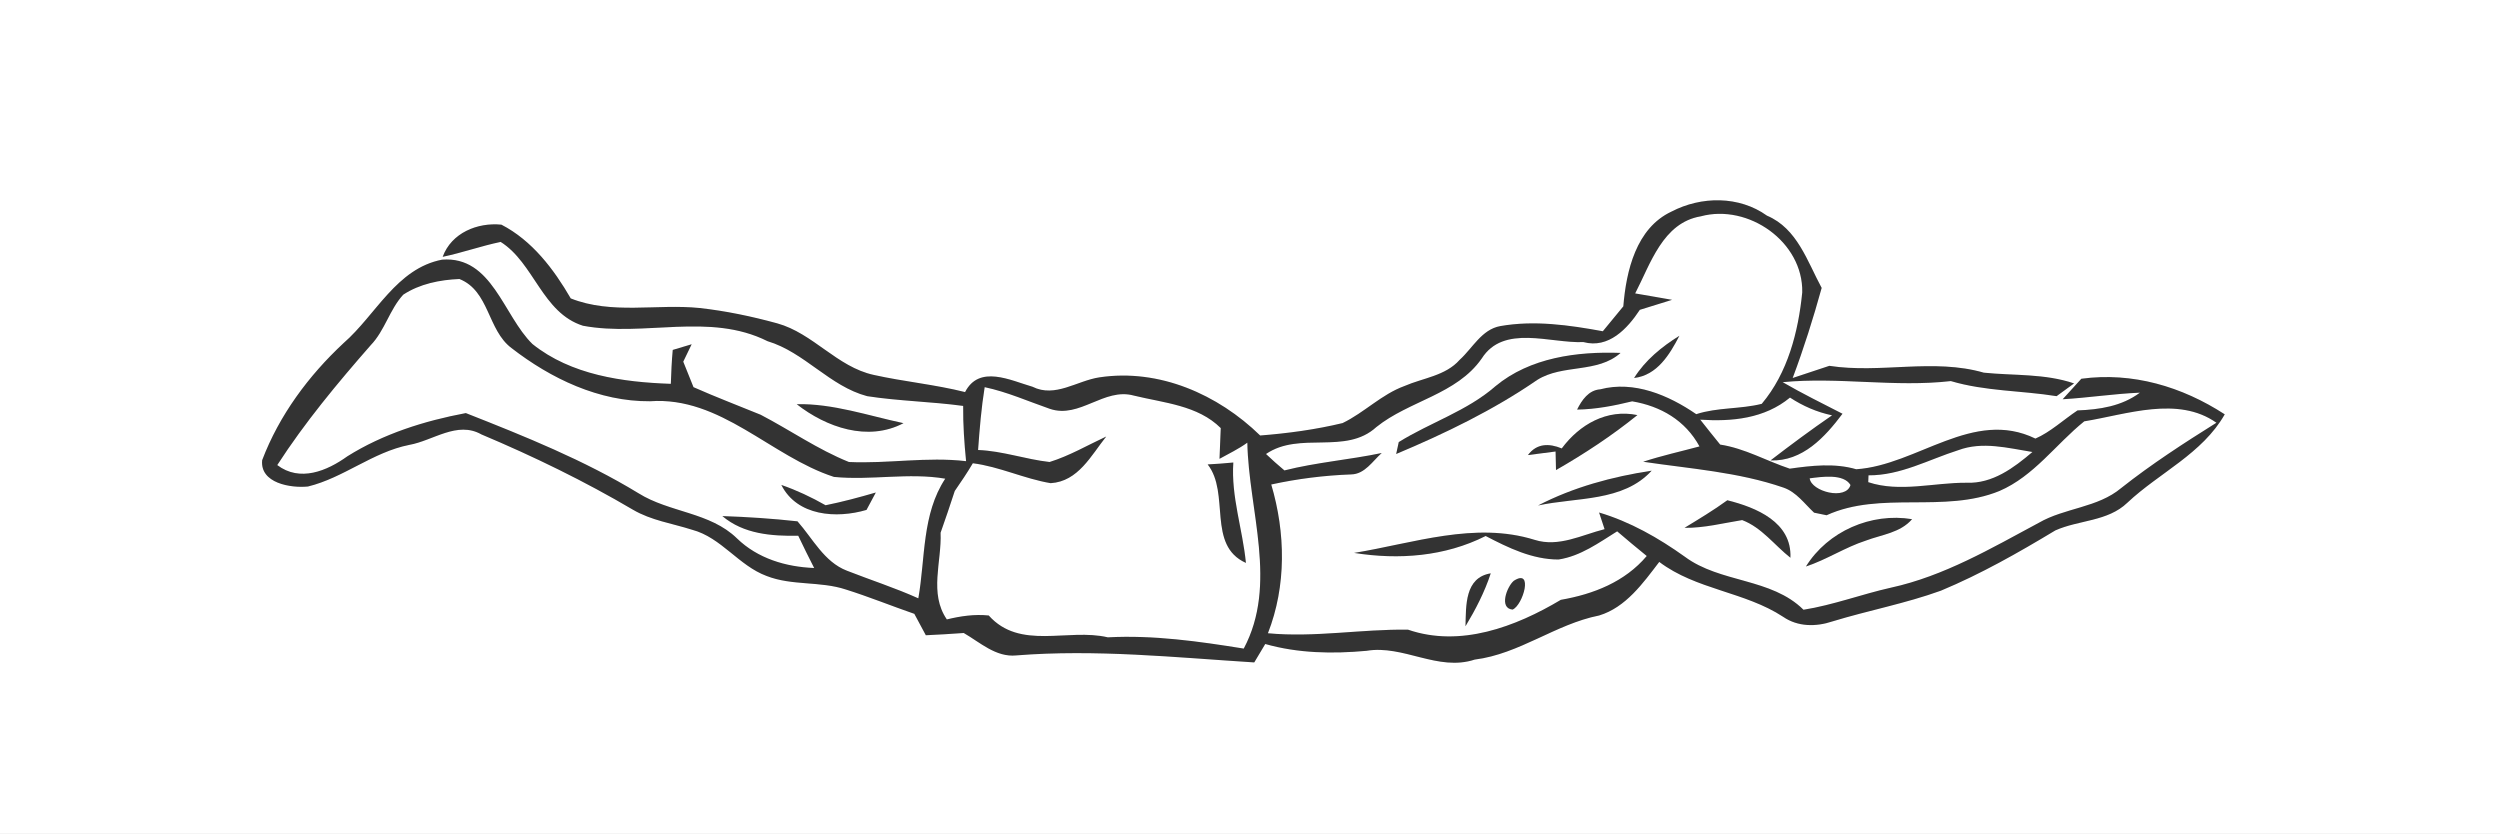
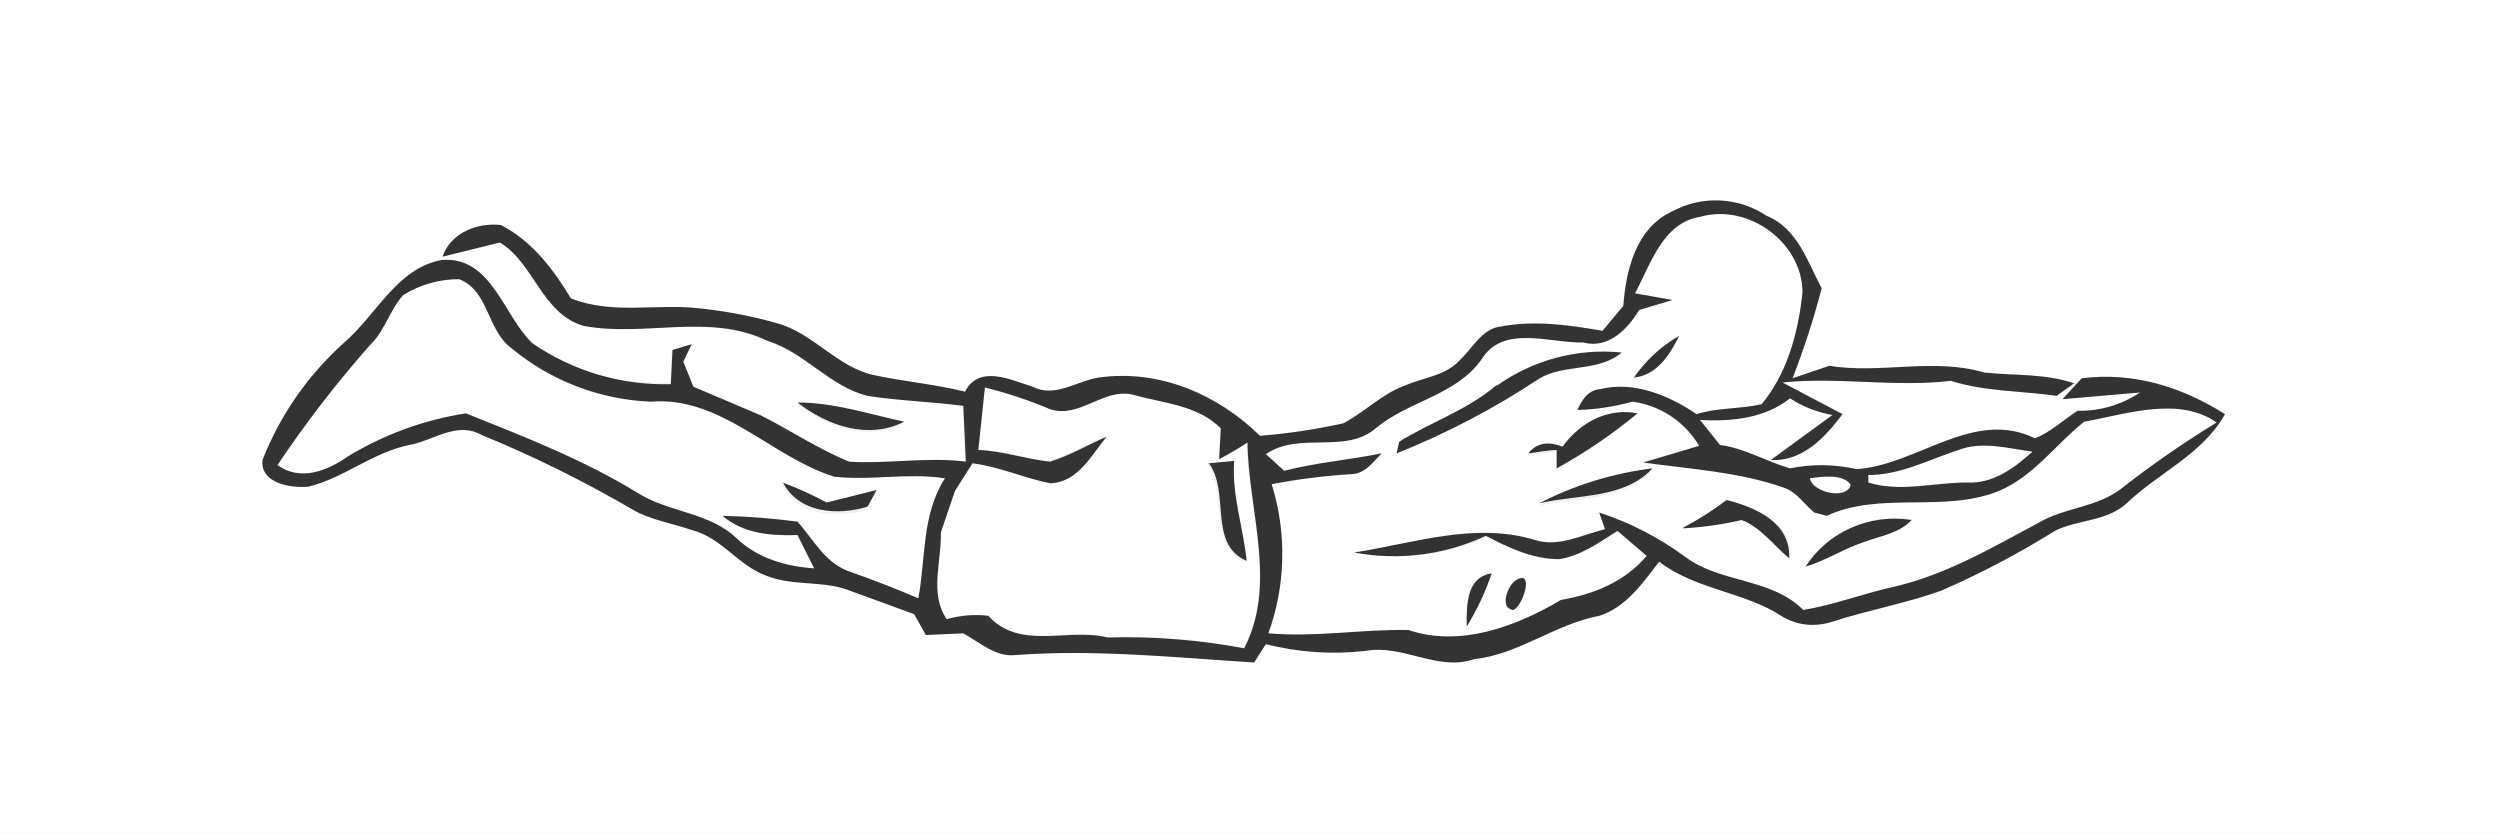
<svg xmlns="http://www.w3.org/2000/svg" width="400" height="100pt" viewBox="0 0 300 100">
  <g fill="#FFF">
-     <path d="M0 0h300v100H0V0m200.58 25.39c-4.24 1.98-5.44 7.12-5.78 11.37-.82 1-1.64 2-2.46 2.99-4.04-.74-8.21-1.34-12.3-.62-2.24.4-3.33 2.65-4.88 4.05-1.69 1.92-4.39 2.17-6.62 3.14-2.75 1-4.82 3.19-7.43 4.45-3.24.78-6.57 1.23-9.89 1.49-5.07-4.94-12.12-8.05-19.28-6.98-2.7.4-5.32 2.49-8.04 1.13-2.65-.77-6.39-2.67-8.09.64-3.61-.91-7.33-1.25-10.96-2.06-4.41-.96-7.28-5-11.59-6.19-3.06-.84-6.17-1.49-9.32-1.84-5.14-.52-10.51.81-15.45-1.15-2.04-3.52-4.64-6.95-8.32-8.85-2.87-.29-6 .98-7.05 3.86 2.35-.49 4.61-1.3 6.96-1.79 4.02 2.53 4.99 8.52 9.88 10.06 7.33 1.37 15.16-1.64 22.14 1.85 4.46 1.34 7.46 5.41 11.96 6.6 3.81.59 7.69.65 11.52 1.17-.02 2.21.13 4.43.35 6.63-4.7-.55-9.38.32-14.06.1-3.73-1.5-7.04-3.82-10.59-5.67-2.69-1.1-5.4-2.13-8.06-3.31-.4-1.02-.81-2.04-1.23-3.06.26-.52.76-1.57 1.01-2.09-.57.17-1.71.51-2.27.68-.13 1.35-.18 2.71-.23 4.07-5.78-.2-11.97-1.06-16.61-4.78-3.5-3.42-4.84-10.59-10.84-10.12-5.48 1.06-7.93 6.62-11.82 10.01-4.2 3.91-7.72 8.66-9.77 14.05-.28 2.77 3.43 3.37 5.5 3.16 4.27-1.04 7.77-4.12 12.14-4.99 2.88-.51 5.76-2.91 8.67-1.26 6.24 2.63 12.35 5.6 18.19 9.04 2.18 1.28 4.71 1.64 7.09 2.4 3.51.93 5.59 4.31 8.95 5.55 3.04 1.19 6.42.6 9.5 1.62 2.77.87 5.47 1.97 8.22 2.92.35.64 1.03 1.93 1.38 2.57 1.52-.07 3.03-.16 4.55-.27 1.96 1.13 3.86 2.93 6.29 2.69 9.54-.76 19.06.24 28.57.84.43-.74.87-1.47 1.32-2.21 3.94 1.12 8.08 1.19 12.14.82 4.44-.75 8.56 2.51 13 1.05 5.37-.67 9.68-4.25 14.92-5.29 3.21-.97 5.28-3.89 7.22-6.43 4.44 3.35 10.27 3.57 14.87 6.59 1.76 1.21 3.94 1.21 5.91.55 4.32-1.32 8.77-2.15 13.02-3.69 4.78-1.99 9.3-4.56 13.73-7.23 2.81-1.26 6.29-1.06 8.64-3.32 3.85-3.62 8.99-5.87 11.69-10.61-5.13-3.33-11.07-5.1-17.21-4.27-.56.62-1.68 1.85-2.24 2.46 3.09-.18 6.17-.66 9.27-.79-2.18 1.63-4.85 2.03-7.49 2.13-1.67 1.11-3.27 2.61-5.05 3.38-7.49-3.64-14.18 3.19-21.5 3.68-2.6-.76-5.35-.44-7.98-.07-2.8-.93-5.4-2.44-8.35-2.89-.81-.99-1.6-1.99-2.39-2.99 3.8.25 7.71-.12 10.77-2.65 1.54 1.01 3.23 1.75 5.05 2.13-2.52 1.73-4.97 3.55-7.39 5.41 3.84.14 6.53-2.79 8.64-5.6-2.41-1.24-4.84-2.43-7.18-3.79 6.72-.65 13.45.64 20.18-.13 4.14 1.23 8.46 1.13 12.69 1.81.7-.5 1.4-1.01 2.1-1.53-3.52-1.2-7.22-.92-10.83-1.29-6.05-1.75-12.38.13-18.54-.82-1.47.48-2.94.97-4.4 1.46 1.33-3.54 2.47-7.16 3.48-10.81-1.73-3.19-2.92-7.13-6.56-8.67-3.35-2.4-7.89-2.35-11.46-.49M95.6 48.5c3.56 2.79 8.55 4.53 12.82 2.28-4.23-.9-8.45-2.37-12.82-2.28z" />
-     <path d="M196.22 35.21c1.84-3.54 3.31-8.48 7.87-9.25 5.71-1.54 12.3 3.06 12.18 9.12-.47 4.74-1.74 9.68-4.86 13.38-2.58.65-5.31.41-7.86 1.24-3.32-2.28-7.47-4.05-11.53-2.98-1.39.1-2.2 1.29-2.77 2.43 2.24-.03 4.44-.46 6.61-.99 3.44.58 6.38 2.29 8.08 5.41-2.26.61-4.54 1.11-6.76 1.84 5.63.84 11.41 1.23 16.83 3.1 1.55.53 2.52 1.93 3.68 3.01.37.07 1.13.23 1.5.31 6.49-2.96 14.11-.2 20.74-2.91 4.14-1.78 6.77-5.61 10.18-8.36 5.1-.83 11.24-3.09 15.86.17-3.91 2.45-7.79 4.96-11.42 7.83-2.83 2.38-6.78 2.37-9.9 4.18-5.69 3.05-11.37 6.39-17.74 7.78-3.52.79-6.92 2.08-10.49 2.65-3.88-3.84-9.98-3.19-14.25-6.37-3.15-2.25-6.55-4.19-10.28-5.3.16.5.5 1.5.66 2-2.74.69-5.51 2.2-8.4 1.28-7.16-2.23-14.55.41-21.66 1.57 5.37.85 10.89.44 15.79-2.03 2.72 1.42 5.62 2.83 8.75 2.82 2.63-.4 4.83-2.01 7.03-3.38 1.17 1 2.35 1.99 3.55 2.96-2.63 3.11-6.4 4.58-10.31 5.26-5.44 3.24-12.06 5.74-18.34 3.58-5.6-.08-11.18.96-16.81.43 2.23-5.69 2.12-12.05.4-17.85 3.15-.69 6.36-1.09 9.59-1.21 1.64-.03 2.57-1.6 3.67-2.57-3.87.81-7.84 1.12-11.68 2.09-.76-.64-1.5-1.29-2.21-1.97 4.05-2.77 9.54.15 13.24-3.23 3.94-3.17 9.62-3.9 12.64-8.22 2.63-4.15 8.21-1.81 12.21-1.98 3.03.81 5.27-1.6 6.77-3.87 1.29-.39 2.58-.79 3.87-1.2-1.48-.27-2.96-.51-4.43-.77m-.13 10.15c2.78-.33 4.27-2.82 5.44-5.07-2.12 1.32-4.1 2.93-5.44 5.07m-16.63.98c-3.42 2.99-7.8 4.34-11.61 6.71-.08.36-.23 1.07-.31 1.43 5.88-2.47 11.67-5.27 16.93-8.89 3.06-1.93 7.22-.76 10-3.24-5.22-.19-10.86.55-15.01 3.99m7.95 7.47c-1.53-.63-3-.62-4.06.8.83-.1 2.49-.32 3.32-.43.01.56.04 1.67.05 2.23 3.42-1.96 6.71-4.13 9.77-6.6-3.66-.76-6.95 1.13-9.08 4m-2.85 6.85c4.61-1.01 10.2-.41 13.64-4.18-4.72.72-9.38 1.97-13.64 4.18m17.58 2.68c2.35.03 4.62-.56 6.92-.93 2.35.89 3.87 3.01 5.79 4.52.19-4.27-4.09-6.03-7.57-6.9-1.65 1.2-3.4 2.25-5.14 3.31m14.57 4.64c2.49-.82 4.7-2.3 7.2-3.11 1.91-.72 4.13-.93 5.54-2.57-4.91-.81-10.1 1.44-12.74 5.68m-40.85 7.17c1.21-2.01 2.3-4.11 3.03-6.35-3.14.51-2.96 3.9-3.03 6.35m5.79-5.45c-.81.69-1.81 3.3-.14 3.45 1.26-.53 2.54-5.01.14-3.45zM48.39 35.36c1.98-1.3 4.39-1.78 6.74-1.88 3.6 1.43 3.36 6.11 6.24 8.28 4.75 3.68 10.52 6.44 16.64 6.39 8.48-.61 14.48 6.62 22.07 9.08 4.44.44 8.95-.54 13.35.21-2.81 4.26-2.38 9.54-3.23 14.36-2.8-1.26-5.73-2.2-8.58-3.32-2.72-1.05-4.08-3.84-5.92-5.92-2.99-.33-6-.53-9.02-.63 2.57 2.17 5.91 2.41 9.11 2.36.61 1.3 1.26 2.58 1.91 3.87-3.39-.13-6.78-1.14-9.26-3.55-3.24-3.16-8.1-3.09-11.82-5.42-6.52-3.97-13.64-6.83-20.72-9.62-4.96.93-9.92 2.49-14.22 5.19-2.45 1.76-5.7 3.11-8.41 1.05 3.31-5.12 7.2-9.8 11.21-14.38 1.7-1.76 2.27-4.29 3.91-6.07m45.37 22.83c1.89 3.76 6.63 4.06 10.22 3 .28-.52.84-1.57 1.12-2.09-1.99.58-4 1.12-6.03 1.53-1.7-.97-3.47-1.8-5.31-2.44zM118.16 46.46c2.7.57 5.22 1.7 7.82 2.6 3.58 1.22 6.5-2.58 10.08-1.59 3.58.88 7.68 1.16 10.43 3.9-.04.92-.12 2.77-.15 3.69 1.12-.62 2.29-1.18 3.34-1.94.16 8.17 3.68 17-.43 24.71-5.41-.87-10.82-1.64-16.31-1.35-4.8-1.13-10.53 1.59-14.29-2.62-1.69-.18-3.38.07-5.03.47-2.16-3.14-.6-6.92-.75-10.4.59-1.66 1.15-3.33 1.7-5.01.75-1.09 1.5-2.19 2.17-3.33 3.21.41 6.16 1.86 9.34 2.39 3.3-.2 4.85-3.32 6.67-5.6-2.25 1.05-4.42 2.32-6.8 3.06-2.88-.32-5.66-1.33-8.58-1.44.18-2.52.39-5.05.79-7.54m26.76 9.27c2.72 3.47-.12 9.71 4.59 11.82-.39-4.04-1.79-7.95-1.51-12.05-1.03.1-2.06.18-3.08.23z" />
-     <path d="M224.22 57.04c3.85.02 7.22-1.89 10.78-3.02 2.9-1.08 5.97-.25 8.89.22-2.24 1.91-4.79 3.81-7.89 3.69-3.91-.03-8.02 1.19-11.81-.07.01-.2.02-.61.03-.82zM217.16 57.4c1.47-.19 4.07-.58 4.9.8-.54 1.87-4.7.79-4.9-.8z" />
+     <path d="M0 0h300v100H0zm200.6 25.4c-4.3 2-5.5 7.1-5.8 11.4l-2.5 3a34 34 0 0 0-12.3-.7c-2.2.4-3.3 2.7-4.8 4-1.7 2-4.4 2.2-6.7 3.2-2.7 1-4.8 3.2-7.4 4.5q-4.9 1.1-9.9 1.5c-5-5-12.1-8-19.3-7-2.7.4-5.3 2.5-8 1.1-2.7-.8-6.4-2.7-8 .7-3.7-1-7.4-1.3-11-2.1-4.5-1-7.3-5-11.6-6.2q-4.6-1.3-9.4-1.8c-5.1-.6-10.5.8-15.4-1.2-2-3.5-4.7-7-8.3-8.8-2.9-.3-6 1-7 3.8L60 29c4 2.6 5 8.6 9.9 10 7.3 1.5 15.1-1.5 22.1 2 4.5 1.3 7.5 5.4 12 6.5 3.8.6 7.6.7 11.5 1.2l.3 6.6c-4.7-.5-9.4.4-14 .1-3.8-1.5-7-3.8-10.6-5.6l-8-3.3-1.3-3.1 1-2c-.6 0-1.7.4-2.3.6l-.2 4c-5.8-.1-12-1-16.6-4.7C60.4 37.9 59 30.7 53 31.2c-5.4 1-7.9 6.6-11.8 10q-6.5 5.9-9.7 14c-.3 2.8 3.4 3.4 5.5 3.2 4.2-1 7.7-4.1 12.1-5 2.9-.5 5.8-3 8.7-1.3q9.3 4 18.2 9c2.1 1.3 4.7 1.7 7 2.5 3.6.9 5.6 4.3 9 5.5 3 1.2 6.4.6 9.5 1.6l8.2 3 1.4 2.5 4.5-.2c2 1 4 2.9 6.3 2.6 9.6-.7 19.1.3 28.6.9l1.3-2.2q6 1.5 12.2.8c4.4-.7 8.5 2.5 13 1 5.3-.6 9.6-4.2 14.9-5.2 3.2-1 5.3-4 7.2-6.5 4.4 3.4 10.3 3.6 14.9 6.6 1.7 1.2 4 1.2 5.9.6 4.3-1.4 8.8-2.2 13-3.7q7.1-3.1 13.7-7.3c2.8-1.2 6.3-1 8.7-3.3 3.8-3.6 9-5.8 11.7-10.6-5.2-3.3-11.1-5-17.2-4.3l-2.3 2.5 9.3-.8a13 13 0 0 1-7.5 2.1c-1.7 1.2-3.3 2.7-5 3.4-7.5-3.6-14.2 3.2-21.6 3.7a19 19 0 0 0-8 0c-2.7-1-5.3-2.5-8.3-3l-2.4-3c3.8.3 7.7 0 10.8-2.6q2.3 1.6 5 2.1l-7.3 5.4c3.8.2 6.5-2.7 8.6-5.6l-7.2-3.7c6.7-.7 13.5.6 20.2-.2 4.1 1.3 8.5 1.2 12.7 1.8l2-1.5c-3.4-1.2-7.1-1-10.7-1.3-6-1.7-12.4.1-18.6-.8l-4.4 1.5q2-5.4 3.5-10.9c-1.7-3.1-3-7-6.6-8.6a11 11 0 0 0-11.4-.5m-105 23.1c3.6 2.8 8.6 4.5 12.8 2.3-4.2-1-8.4-2.4-12.8-2.3" />
+     <path d="M196.2 35.2c1.9-3.5 3.3-8.5 7.9-9.2 5.7-1.6 12.3 3 12.2 9a25 25 0 0 1-4.9 13.5c-2.6.6-5.3.4-7.9 1.2-3.3-2.3-7.4-4-11.5-3-1.4.1-2.2 1.3-2.8 2.5q3.4-.1 6.7-1 5.3.8 8 5.4-3.4.8-6.7 1.8c5.6.9 11.4 1.2 16.8 3.1 1.6.5 2.5 2 3.7 3l1.5.3c6.5-3 14.1-.2 20.7-2.9 4.2-1.8 6.8-5.6 10.2-8.3 5.1-.9 11.3-3.1 15.9.1q-6 3.6-11.4 7.9c-2.9 2.3-6.8 2.3-10 4.1-5.6 3-11.3 6.4-17.7 7.8-3.5.8-7 2.1-10.5 2.7-3.9-3.9-10-3.2-14.2-6.4a35 35 0 0 0-10.3-5.3l.7 2c-2.8.7-5.6 2.2-8.4 1.3-7.2-2.2-14.6.4-21.7 1.6 5.4.8 10.9.4 15.8-2 2.7 1.3 5.6 2.8 8.7 2.7 2.7-.4 4.9-2 7-3.3l3.6 3a17 17 0 0 1-10.3 5.2c-5.4 3.2-12 5.7-18.3 3.6-5.6-.1-11.2 1-16.8.4 2.2-5.7 2-12 .4-17.9q4.7-.9 9.5-1.2c1.7 0 2.6-1.6 3.7-2.5-3.9.8-7.8 1-11.7 2l-2.2-2c4-2.7 9.6.2 13.3-3.1 3.9-3.2 9.6-4 12.6-8.3 2.6-4.1 8.2-1.8 12.2-2 3 .9 5.3-1.5 6.8-3.8l3.9-1.2zm-.1 10.2c2.8-.4 4.3-2.9 5.4-5.1q-3.1 2-5.4 5m-16.6 1c-3.5 3-7.8 4.4-11.6 6.8l-.4 1.4a94 94 0 0 0 17-9c3-1.8 7.2-.7 10-3.1a22 22 0 0 0-15 4m8 7.4q-2.4-1.1-4.1.8l3.3-.4v2.2q5.1-3 9.8-6.6c-3.7-.8-7 1.1-9 4m-3 6.9c4.7-1 10.3-.5 13.7-4.2q-7.2 1-13.6 4.2m17.5 2.6q3.6-.2 7-.9c2.3.9 3.8 3 5.8 4.5.1-4.2-4.1-6-7.6-6.9q-2.5 1.8-5.2 3.3m14.6 4.7c2.5-.8 4.7-2.3 7.2-3.1 2-.8 4.1-1 5.6-2.6-5-.8-10.1 1.4-12.8 5.7M176 75q1.9-3 3-6.3c-3.1.5-3 3.9-3 6.4m5.8-5.5c-.9.7-1.9 3.3-.2 3.4 1.3-.5 2.6-5 .2-3.4M48.3 35.4q3.1-1.8 6.7-2c3.6 1.5 3.4 6.2 6.3 8.4A27 27 0 0 0 78 48.2c8.5-.7 14.5 6.6 22 9 4.5.5 9-.5 13.4.2-2.8 4.3-2.3 9.6-3.2 14.4q-4.2-1.8-8.6-3.3c-2.7-1-4-3.9-5.9-6l-9-.6c2.6 2.2 5.9 2.4 9 2.4l2 3.9c-3.4-.2-6.8-1.2-9.3-3.6-3.2-3.1-8-3-11.8-5.4-6.5-4-13.6-6.8-20.7-9.6q-7.7 1.2-14.2 5.2c-2.5 1.7-5.7 3-8.4 1q5-7.6 11.2-14.4c1.7-1.7 2.3-4.3 3.9-6m45.4 22.8c1.9 3.8 6.6 4 10.2 3l1-2.2-6 1.5q-2.6-1.5-5.3-2.4m24.4-11.7c2.7.5 5.2 1.7 7.8 2.6 3.6 1.2 6.5-2.6 10-1.6 3.6.8 7.7 1.1 10.5 3.9l-.2 3.7 3.4-2c.1 8.2 3.7 17-.4 24.7a77 77 0 0 0-16.4-1.3c-4.8-1.1-10.5 1.6-14.3-2.6q-2.4-.2-5 .4c-2.1-3.1-.6-6.9-.7-10.4l1.7-5 2.1-3.3c3.3.4 6.2 1.9 9.4 2.4 3.3-.2 4.8-3.3 6.7-5.6-2.3 1-4.5 2.3-6.9 3-2.8-.3-5.6-1.3-8.5-1.4q.2-3.7.8-7.5m26.7 9.2c2.7 3.5-.1 9.7 4.6 11.9-.4-4-1.8-8-1.5-12.1z" />
+     <path d="M224.2 57c3.9 0 7.2-1.9 10.8-3 2.9-1 6-.2 8.9.2-2.3 2-4.8 3.8-7.9 3.7-4 0-8 1.2-11.8 0zm-7 .4c1.4-.2 4-.6 4.9.8-.6 1.9-4.7.8-5-.8" />
  </g>
  <g fill="#333">
-     <path d="M200.58 25.39c3.57-1.86 8.11-1.91 11.46.49 3.64 1.54 4.83 5.48 6.56 8.67-1.01 3.65-2.15 7.27-3.48 10.81 1.46-.49 2.93-.98 4.4-1.46 6.16.95 12.49-.93 18.54.82 3.61.37 7.31.09 10.83 1.29-.7.52-1.4 1.03-2.1 1.53-4.23-.68-8.55-.58-12.69-1.81-6.73.77-13.46-.52-20.18.13 2.34 1.36 4.77 2.55 7.18 3.79-2.11 2.81-4.8 5.74-8.64 5.6 2.42-1.86 4.87-3.68 7.39-5.41-1.82-.38-3.51-1.12-5.05-2.13-3.06 2.53-6.97 2.9-10.77 2.65.79 1 1.58 2 2.39 2.99 2.95.45 5.55 1.96 8.35 2.89 2.63-.37 5.38-.69 7.98.07 7.32-.49 14.01-7.32 21.5-3.68 1.78-.77 3.38-2.27 5.05-3.38 2.64-.1 5.31-.5 7.49-2.13-3.1.13-6.18.61-9.27.79.56-.61 1.68-1.84 2.24-2.46 6.14-.83 12.08.94 17.21 4.27-2.7 4.74-7.84 6.99-11.69 10.61-2.35 2.26-5.83 2.06-8.64 3.32-4.43 2.67-8.95 5.24-13.73 7.23-4.25 1.54-8.7 2.37-13.02 3.69-1.97.66-4.15.66-5.91-.55-4.6-3.02-10.43-3.24-14.87-6.59-1.94 2.54-4.01 5.46-7.22 6.43-5.24 1.04-9.55 4.62-14.92 5.29-4.44 1.46-8.56-1.8-13-1.05-4.06.37-8.2.3-12.14-.82-.45.74-.89 1.47-1.32 2.21-9.51-.6-19.03-1.6-28.57-.84-2.43.24-4.33-1.56-6.29-2.69-1.52.11-3.03.2-4.55.27-.35-.64-1.03-1.93-1.38-2.57-2.75-.95-5.45-2.05-8.22-2.92-3.08-1.02-6.46-.43-9.5-1.62-3.36-1.24-5.44-4.62-8.95-5.55-2.38-.76-4.91-1.12-7.09-2.4-5.84-3.44-11.95-6.41-18.19-9.04-2.91-1.65-5.79.75-8.67 1.26-4.37.87-7.87 3.95-12.14 4.99-2.07.21-5.78-.39-5.5-3.16 2.05-5.39 5.57-10.14 9.77-14.05 3.89-3.39 6.34-8.95 11.82-10.01 6-.47 7.34 6.7 10.84 10.12 4.64 3.72 10.83 4.58 16.61 4.78.05-1.36.1-2.72.23-4.07.56-.17 1.7-.51 2.27-.68-.25.52-.75 1.57-1.01 2.09.42 1.02.83 2.04 1.23 3.06 2.66 1.18 5.37 2.21 8.06 3.31 3.55 1.85 6.86 4.17 10.59 5.67 4.68.22 9.36-.65 14.06-.1-.22-2.2-.37-4.42-.35-6.63-3.83-.52-7.71-.58-11.52-1.17-4.5-1.19-7.5-5.26-11.96-6.6-6.98-3.49-14.81-.48-22.14-1.85-4.89-1.54-5.86-7.53-9.88-10.06-2.35.49-4.61 1.3-6.96 1.79 1.05-2.88 4.18-4.15 7.05-3.86 3.68 1.9 6.28 5.33 8.32 8.85 4.94 1.96 10.31.63 15.45 1.15 3.15.35 6.26 1 9.32 1.84 4.31 1.19 7.18 5.23 11.59 6.19 3.63.81 7.35 1.15 10.96 2.06 1.7-3.31 5.44-1.41 8.09-.64 2.72 1.36 5.34-.73 8.04-1.13 7.16-1.07 14.21 2.04 19.28 6.98 3.32-.26 6.65-.71 9.89-1.49 2.61-1.26 4.68-3.45 7.43-4.45 2.23-.97 4.93-1.22 6.62-3.14 1.55-1.4 2.64-3.65 4.88-4.05 4.09-.72 8.26-.12 12.3.62.82-.99 1.64-1.99 2.46-2.99.34-4.25 1.54-9.39 5.78-11.37m-4.36 9.82c1.47.26 2.95.5 4.43.77-1.29.41-2.58.81-3.87 1.2-1.5 2.27-3.74 4.68-6.77 3.87-4 .17-9.58-2.17-12.21 1.98-3.02 4.32-8.7 5.05-12.64 8.22-3.7 3.38-9.19.46-13.24 3.23.71.68 1.45 1.33 2.21 1.97 3.84-.97 7.81-1.28 11.68-2.09-1.1.97-2.03 2.54-3.67 2.57-3.23.12-6.44.52-9.59 1.21 1.72 5.8 1.83 12.16-.4 17.85 5.63.53 11.21-.51 16.81-.43 6.28 2.16 12.9-.34 18.34-3.58 3.91-.68 7.68-2.15 10.31-5.26-1.2-.97-2.38-1.96-3.55-2.96-2.2 1.37-4.4 2.98-7.03 3.38-3.13.01-6.03-1.4-8.75-2.82-4.9 2.47-10.42 2.88-15.79 2.03 7.11-1.16 14.5-3.8 21.66-1.57 2.89.92 5.66-.59 8.4-1.28-.16-.5-.5-1.5-.66-2 3.73 1.11 7.13 3.05 10.28 5.3 4.27 3.18 10.37 2.53 14.25 6.37 3.57-.57 6.97-1.86 10.49-2.65 6.37-1.39 12.05-4.73 17.74-7.78 3.12-1.81 7.07-1.8 9.9-4.18 3.63-2.87 7.51-5.38 11.42-7.83-4.62-3.26-10.76-1-15.86-.17-3.41 2.75-6.04 6.58-10.18 8.36-6.63 2.71-14.25-.05-20.74 2.91-.37-.08-1.13-.24-1.5-.31-1.16-1.08-2.13-2.48-3.68-3.01-5.42-1.87-11.2-2.26-16.83-3.1 2.22-.73 4.5-1.23 6.76-1.84-1.7-3.12-4.64-4.83-8.08-5.41-2.17.53-4.37.96-6.61.99.57-1.14 1.38-2.33 2.77-2.43 4.06-1.07 8.21.7 11.53 2.98 2.55-.83 5.28-.59 7.86-1.24 3.12-3.7 4.39-8.64 4.86-13.38.12-6.06-6.47-10.66-12.18-9.12-4.56.77-6.03 5.71-7.87 9.25m-147.83.15c-1.64 1.78-2.21 4.31-3.91 6.07-4.01 4.58-7.9 9.26-11.21 14.38 2.71 2.06 5.96.71 8.41-1.05 4.3-2.7 9.26-4.26 14.22-5.19 7.08 2.79 14.2 5.65 20.72 9.62 3.72 2.33 8.58 2.26 11.82 5.42 2.48 2.41 5.87 3.42 9.26 3.55-.65-1.29-1.3-2.57-1.91-3.87-3.2.05-6.54-.19-9.11-2.36 3.02.1 6.03.3 9.02.63 1.84 2.08 3.2 4.87 5.92 5.92 2.85 1.12 5.78 2.06 8.58 3.32.85-4.82.42-10.1 3.23-14.36-4.4-.75-8.91.23-13.35-.21-7.59-2.46-13.59-9.69-22.07-9.08-6.12.05-11.89-2.71-16.64-6.39-2.88-2.17-2.64-6.85-6.24-8.28-2.35.1-4.76.58-6.74 1.88m69.77 11.1c-.4 2.49-.61 5.02-.79 7.54 2.92.11 5.7 1.12 8.58 1.44 2.38-.74 4.55-2.01 6.8-3.06-1.82 2.28-3.37 5.4-6.67 5.6-3.18-.53-6.13-1.98-9.34-2.39-.67 1.14-1.42 2.24-2.17 3.33-.55 1.68-1.11 3.35-1.7 5.01.15 3.48-1.41 7.26.75 10.4 1.65-.4 3.34-.65 5.03-.47 3.76 4.21 9.49 1.49 14.29 2.62 5.49-.29 10.9.48 16.31 1.35 4.11-7.71.59-16.54.43-24.71-1.05.76-2.22 1.32-3.34 1.94.03-.92.11-2.77.15-3.69-2.75-2.74-6.85-3.02-10.43-3.9-3.58-.99-6.5 2.81-10.08 1.59-2.6-.9-5.12-2.03-7.82-2.6m106.06 10.58c-.01.21-.02.62-.03.82 3.79 1.26 7.9.04 11.81.07 3.1.12 5.65-1.78 7.89-3.69-2.92-.47-5.99-1.3-8.89-.22-3.56 1.13-6.93 3.04-10.78 3.02m-7.06.36c.2 1.59 4.36 2.67 4.9.8-.83-1.38-3.43-.99-4.9-.8z" />
-     <path d="M196.09 45.36c1.34-2.14 3.32-3.75 5.44-5.07-1.17 2.25-2.66 4.74-5.44 5.07zM179.46 46.34c4.15-3.44 9.79-4.18 15.01-3.99-2.78 2.48-6.94 1.31-10 3.24-5.26 3.62-11.05 6.42-16.93 8.89.08-.36.23-1.07.31-1.43 3.81-2.37 8.19-3.72 11.61-6.71zM95.6 48.5c4.37-.09 8.59 1.38 12.82 2.28-4.27 2.25-9.26.51-12.82-2.28zM187.41 53.81c2.13-2.87 5.42-4.76 9.08-4-3.06 2.47-6.35 4.64-9.77 6.6-.01-.56-.04-1.67-.05-2.23-.83.11-2.49.33-3.32.43 1.06-1.42 2.53-1.43 4.06-.8zM144.92 55.73c1.02-.05 2.05-.13 3.08-.23-.28 4.1 1.12 8.01 1.51 12.05-4.71-2.11-1.87-8.35-4.59-11.82zM184.56 60.66c4.26-2.21 8.92-3.46 13.64-4.18-3.44 3.77-9.03 3.17-13.64 4.18zM93.76 58.19c1.84.64 3.61 1.47 5.31 2.44 2.03-.41 4.04-.95 6.03-1.53-.28.52-.84 1.57-1.12 2.09-3.59 1.06-8.33.76-10.22-3zM202.14 63.34c1.74-1.06 3.49-2.11 5.14-3.31 3.48.87 7.76 2.63 7.57 6.9-1.92-1.51-3.44-3.63-5.79-4.52-2.3.37-4.57.96-6.92.93zM216.71 67.98c2.64-4.24 7.83-6.49 12.74-5.68-1.41 1.64-3.63 1.85-5.54 2.57-2.5.81-4.71 2.29-7.2 3.11zM175.86 75.15c.07-2.45-.11-5.84 3.03-6.35-.73 2.24-1.82 4.34-3.03 6.35zM181.65 69.7c2.4-1.56 1.12 2.92-.14 3.45-1.67-.15-.67-2.76.14-3.45z" />
+     <path d="M200.6 25.4a11 11 0 0 1 11.4.5c3.7 1.5 4.9 5.5 6.6 8.7q-1.4 5.4-3.5 10.8l4.4-1.5c6.2 1 12.5-1 18.6.8 3.6.4 7.3.1 10.8 1.3l-2.1 1.5c-4.2-.6-8.6-.5-12.7-1.8-6.7.8-13.5-.5-20.2.2l7.2 3.8c-2.1 2.8-4.8 5.7-8.6 5.5l7.4-5.4q-2.8-.5-5.1-2c-3 2.4-7 2.8-10.8 2.6l2.4 3c3 .4 5.6 2 8.4 2.8a19 19 0 0 1 8 .1c7.3-.5 14-7.3 21.4-3.7 1.8-.7 3.4-2.2 5.1-3.3a13 13 0 0 0 7.5-2.2l-9.3.8 2.3-2.5c6.1-.8 12 1 17.2 4.3-2.7 4.8-7.9 7-11.7 10.6-2.4 2.3-5.9 2-8.7 3.4a105 105 0 0 1-13.7 7.2c-4.2 1.5-8.7 2.3-13 3.7q-3.2 1-6-.6c-4.5-3-10.4-3.2-14.8-6.6-2 2.6-4 5.5-7.2 6.5-5.3 1-9.6 4.6-15 5.2-4.4 1.5-8.5-1.8-13-1q-6 .7-12-.8l-1.4 2.2c-9.5-.6-19-1.6-28.6-.9-2.4.3-4.3-1.5-6.3-2.6l-4.5.2-1.4-2.5-8.2-3c-3-1-6.5-.4-9.5-1.6-3.4-1.2-5.4-4.6-9-5.5-2.3-.8-4.9-1.2-7-2.4q-8.9-5.2-18.2-9c-3-1.7-5.8.7-8.7 1.2-4.4.9-7.9 4-12.1 5-2.1.2-5.8-.4-5.5-3.2q3.2-8.1 9.7-14c4-3.4 6.4-9 11.8-10 6-.5 7.4 6.7 10.9 10a28 28 0 0 0 16.6 4.9l.2-4.1 2.3-.7-1 2.1 1.2 3 8 3.4c3.6 1.8 7 4.1 10.7 5.6 4.6.3 9.3-.6 14 0l-.3-6.7c-3.8-.5-7.7-.6-11.5-1.2-4.5-1.1-7.5-5.2-12-6.6-7-3.4-14.8-.4-22.1-1.8-5-1.5-5.9-7.5-10-10l-6.9 1.7c1-2.9 4.2-4.1 7-3.8 3.7 1.9 6.3 5.3 8.4 8.8 5 2 10.3.6 15.4 1.2q4.8.5 9.4 1.8c4.3 1.2 7.1 5.2 11.5 6.2 3.7.8 7.4 1.1 11 2 1.7-3.3 5.5-1.4 8.1-.6 2.7 1.4 5.3-.7 8-1.1 7.2-1 14.2 2 19.3 7q5-.4 10-1.5c2.5-1.3 4.6-3.5 7.3-4.5 2.3-1 5-1.2 6.7-3.1 1.5-1.4 2.6-3.7 4.8-4 4.1-.8 8.3-.2 12.3.5l2.5-3c.3-4.2 1.5-9.3 5.8-11.3m-4.4 9.8 4.5.8-4 1.2c-1.4 2.3-3.7 4.7-6.7 3.9-4 .1-9.6-2.2-12.2 2-3 4.3-8.7 5-12.6 8.2-3.7 3.3-9.2.4-13.3 3.2l2.2 2c3.9-1 7.8-1.3 11.7-2.1-1 1-2 2.5-3.7 2.5q-4.8.3-9.5 1.2a28 28 0 0 1-.4 17.9c5.6.5 11.2-.5 16.8-.4 6.2 2.1 12.9-.4 18.3-3.6 4-.7 7.7-2.2 10.3-5.3l-3.5-3c-2.2 1.4-4.4 3-7 3.4-3.2 0-6.1-1.4-8.8-2.8a26 26 0 0 1-15.8 2c7.1-1.1 14.5-3.7 21.7-1.5 2.8.9 5.6-.6 8.4-1.3l-.7-2q5.5 1.8 10.3 5.3c4.2 3.2 10.3 2.5 14.2 6.4 3.6-.6 7-1.9 10.5-2.7 6.4-1.4 12-4.7 17.8-7.8 3-1.8 7-1.8 9.9-4.1q5.5-4.3 11.4-7.9c-4.6-3.2-10.8-1-15.9-.1-3.4 2.7-6 6.5-10.2 8.3-6.6 2.7-14.2 0-20.7 3l-1.5-.4c-1.2-1-2.1-2.5-3.7-3-5.4-1.9-11.2-2.2-16.8-3l6.7-2a11 11 0 0 0-8-5.3q-3.3.9-6.6 1c.5-1.2 1.3-2.4 2.7-2.5 4-1 8.2.7 11.6 3 2.5-.8 5.2-.6 7.8-1.2 3.1-3.7 4.4-8.7 4.9-13.4 0-6-6.5-10.7-12.2-9.1-4.6.7-6 5.7-7.9 9.2m-147.8.2c-1.6 1.7-2.2 4.3-4 6q-6 6.8-11.1 14.4c2.7 2 6 .7 8.4-1q6.6-4 14.2-5.2c7 2.8 14.2 5.6 20.7 9.6 3.7 2.3 8.6 2.3 11.8 5.4 2.5 2.4 6 3.4 9.3 3.6l-2-4c-3.1.1-6.4-.1-9-2.3q4.5.1 9 .7c1.8 2 3.2 4.8 6 5.9q4.3 1.5 8.5 3.3c.9-4.8.4-10.1 3.2-14.4-4.4-.7-8.9.3-13.3-.2-7.6-2.4-13.6-9.7-22-9a28 28 0 0 1-16.7-6.4c-3-2.2-2.7-6.9-6.3-8.3q-3.6 0-6.7 1.9m69.8 11-.8 7.6c2.9.1 5.7 1.1 8.6 1.4 2.3-.7 4.5-2 6.8-3-1.9 2.3-3.4 5.4-6.7 5.6-3.2-.6-6.1-2-9.4-2.4l-2.1 3.3-1.7 5c.1 3.5-1.4 7.3.7 10.4q2.6-.7 5-.4c3.8 4.2 9.5 1.4 14.3 2.6a77 77 0 0 1 16.4 1.3c4-7.7.5-16.5.4-24.7q-1.5 1-3.4 2l.2-3.7c-2.8-2.8-6.9-3-10.4-4-3.6-1-6.5 2.9-10.1 1.7q-3.8-1.6-7.8-2.6m106 10.5v.9c3.8 1.2 7.9 0 11.8 0 3.1.2 5.7-1.7 7.9-3.7-3-.4-6-1.3-8.9-.2-3.6 1.2-7 3-10.8 3m-7 .4c.2 1.6 4.3 2.7 4.9.8-.9-1.4-3.5-1-5-.8" />
+     <path d="M196 45.4q2.2-3.2 5.5-5.1c-1.1 2.2-2.6 4.7-5.4 5m-16.5 1a22 22 0 0 1 15-4c-2.8 2.4-7 1.3-10 3.2q-8 5.3-17 8.9l.3-1.4c3.9-2.4 8.2-3.8 11.7-6.8m-83.9 2.1c4.4 0 8.6 1.4 12.8 2.3-4.3 2.2-9.2.5-12.8-2.3m91.8 5.3c2.1-2.9 5.4-4.7 9-4q-4.6 3.8-9.7 6.6V54c-.9 0-2.5.3-3.4.4 1.1-1.4 2.6-1.4 4.1-.8m-42.5 2 3.1-.3c-.3 4.1 1.1 8 1.5 12-4.7-2-1.9-8.3-4.6-11.8m39.7 4.9q6.4-3.3 13.6-4.2c-3.4 3.7-9 3.1-13.6 4.2m-90.8-2.5q2.7 1 5.3 2.4l6-1.5-1.1 2c-3.6 1.1-8.3.8-10.2-3M202 63.3q2.7-1.4 5.2-3.3c3.5.9 7.7 2.7 7.5 7-1.9-1.6-3.4-3.7-5.7-4.6q-3.4.8-7 1m14.6 4.7c2.7-4.3 7.8-6.5 12.8-5.7-1.5 1.6-3.7 1.9-5.6 2.6-2.5.8-4.7 2.3-7.2 3M176 75.2c0-2.5-.1-5.9 3-6.4q-1.1 3.3-3 6.4m5.8-5.5c2.4-1.6 1 3-.2 3.5-1.7-.2-.7-2.8.2-3.5" />
  </g>
</svg>
